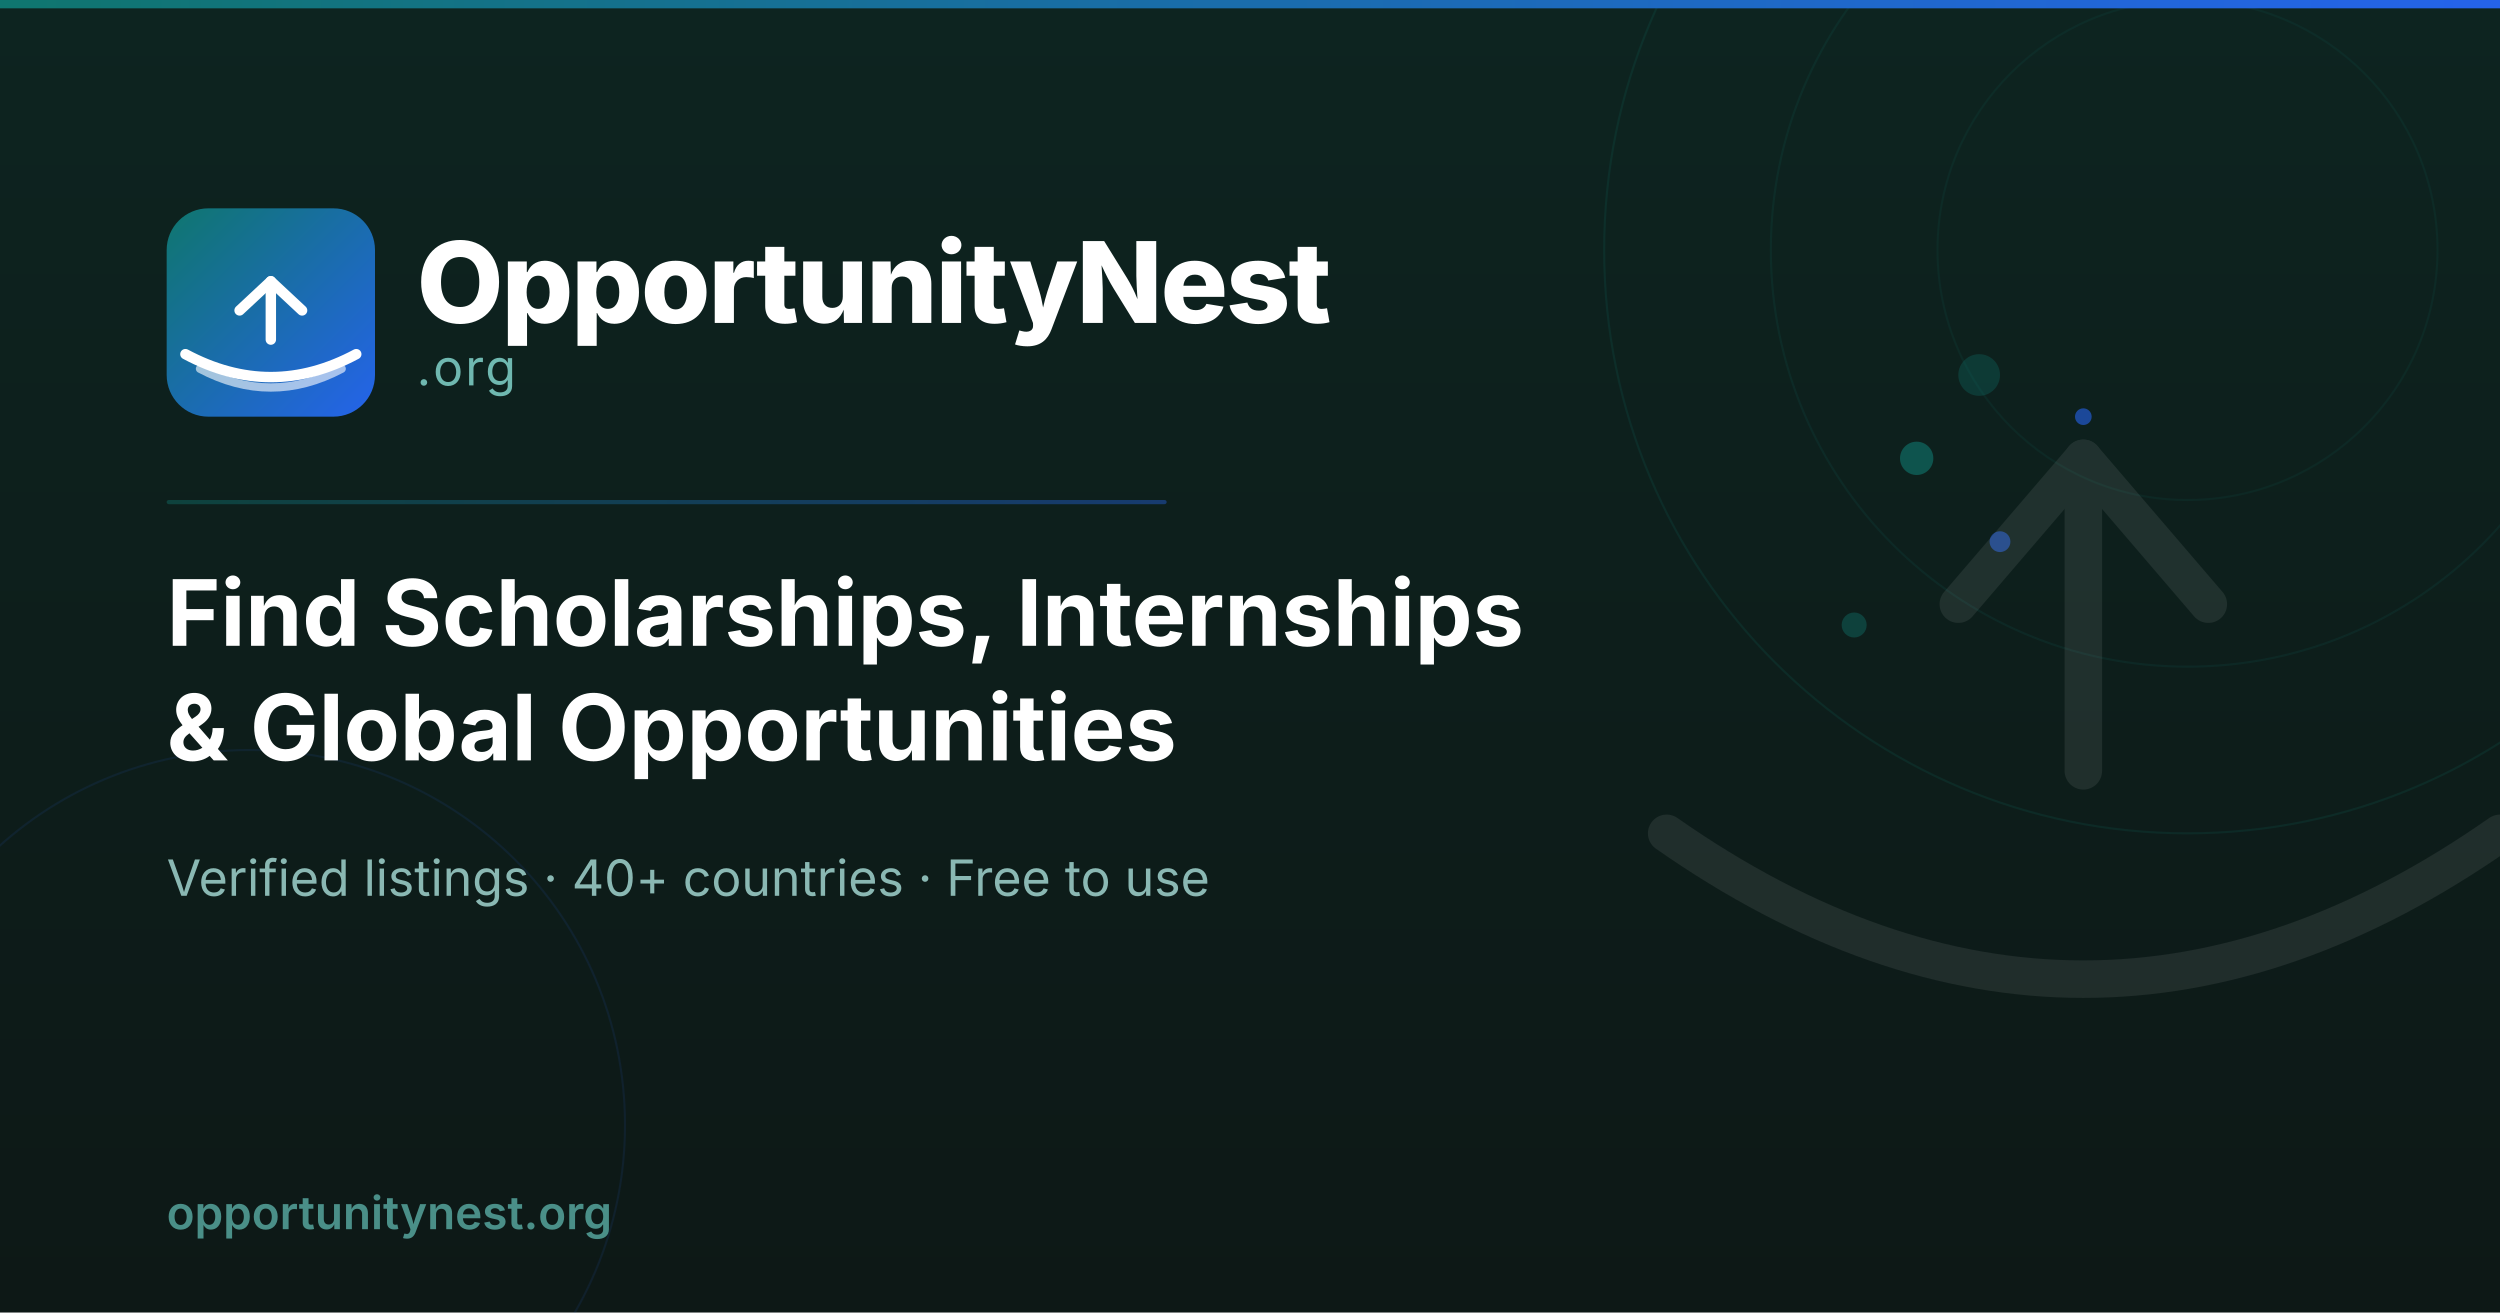
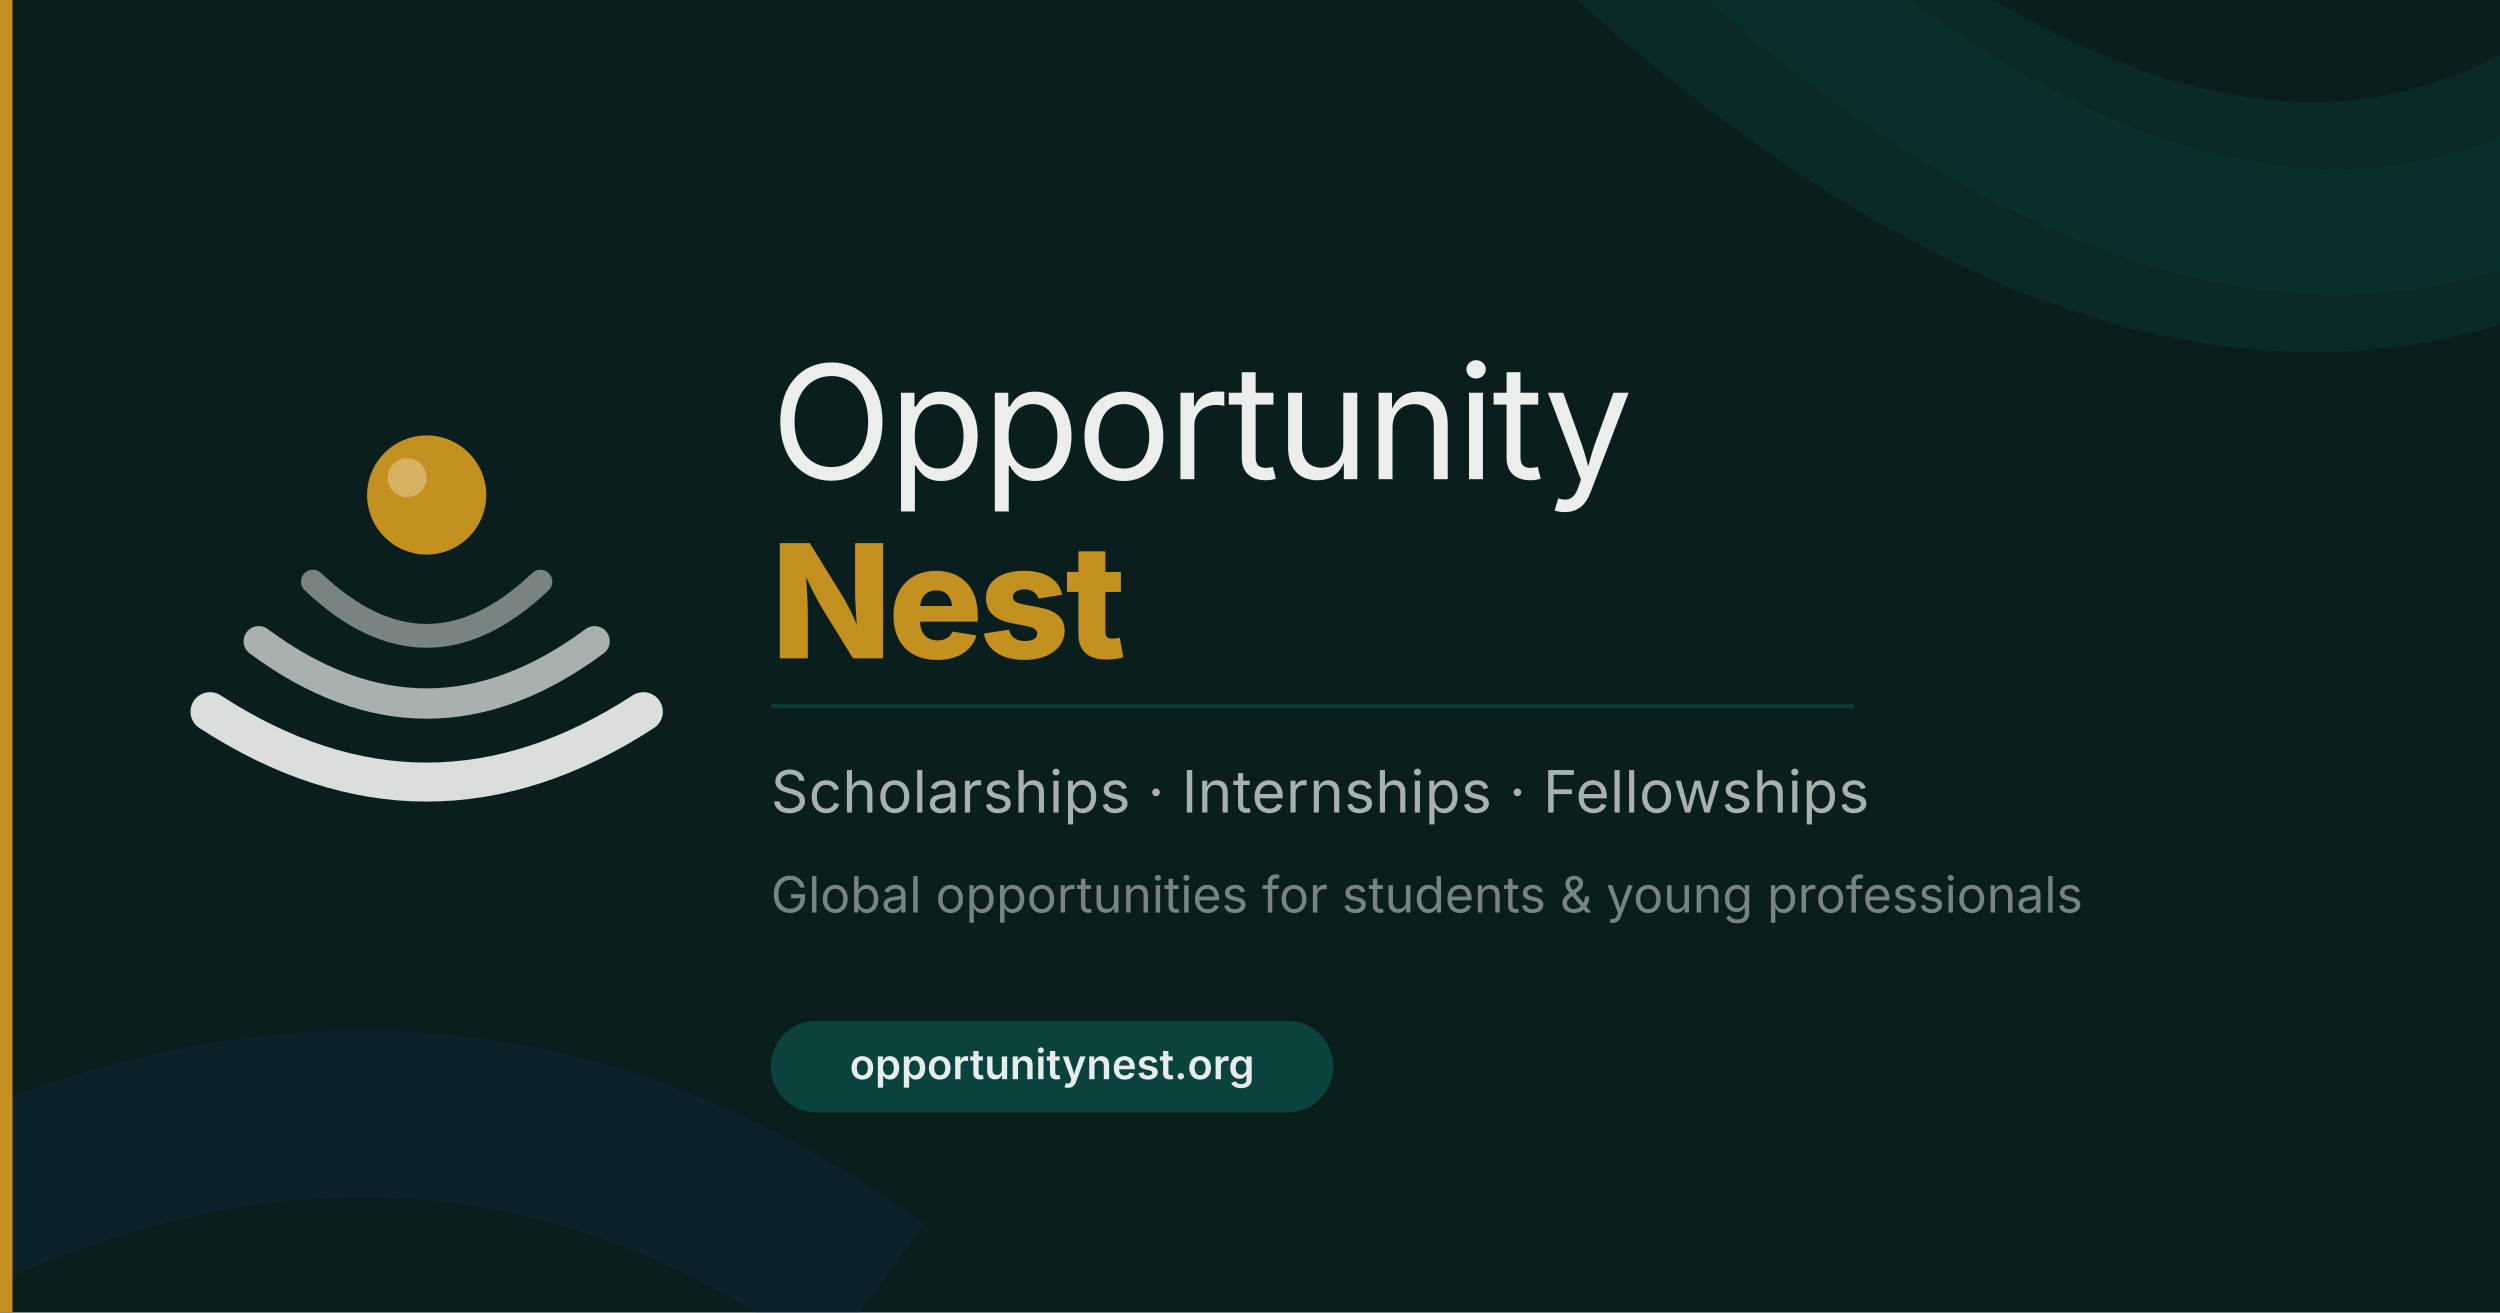
<svg xmlns="http://www.w3.org/2000/svg" viewBox="0 0 1200 630" width="1200" height="630">
-   <defs>
-     <linearGradient id="bg" x1="0" y1="0" x2="0" y2="1">
-       <stop offset="0%" stop-color="#0d2420" />
-       <stop offset="100%" stop-color="#0d1816" />
-     </linearGradient>
-     <linearGradient id="pill" x1="0" y1="0" x2="1" y2="0">
-       <stop offset="0%" stop-color="#0f766e" />
-       <stop offset="100%" stop-color="#2563eb" />
-     </linearGradient>
-     <linearGradient id="mark" x1="0" y1="0" x2="1" y2="1">
-       <stop offset="0%" stop-color="#0f766e" />
-       <stop offset="100%" stop-color="#2563eb" />
-     </linearGradient>
-   </defs>
-   <rect width="1200" height="630" fill="url(#bg)" />
-   <circle cx="1050" cy="120" r="280" fill="none" stroke="#0f766e" stroke-width="1" opacity="0.15" />
-   <circle cx="1050" cy="120" r="200" fill="none" stroke="#0f766e" stroke-width="1" opacity="0.12" />
-   <circle cx="1050" cy="120" r="120" fill="none" stroke="#0f766e" stroke-width="1" opacity="0.1" />
-   <circle cx="120" cy="540" r="180" fill="none" stroke="#2563eb" stroke-width="1" opacity="0.1" />
-   <rect width="1200" height="4" fill="url(#pill)" />
-   <rect x="80" y="100" width="100" height="100" rx="20" fill="url(#mark)" />
-   <path d="M96 177 Q130 195 164 177" stroke="white" stroke-width="4" stroke-linecap="round" fill="none" opacity="0.6" />
-   <path d="M89 170 Q130 192 171 170" stroke="white" stroke-width="5" stroke-linecap="round" fill="none" />
-   <line x1="130" y1="163" x2="130" y2="135" stroke="white" stroke-width="5" stroke-linecap="round" />
-   <path d="M115 149 L130 135 L145 149" stroke="white" stroke-width="5" fill="none" stroke-linecap="round" stroke-linejoin="round" />
-   <text x="200" y="155" font-family="Inter, system-ui, -apple-system, sans-serif" font-size="54" font-weight="800" fill="white" letter-spacing="-1">OpportunityNest</text>
-   <text x="200" y="185" font-family="Inter, system-ui, -apple-system, sans-serif" font-size="24" font-weight="400" fill="#6fb8b0" letter-spacing="1">.org</text>
-   <rect x="80" y="240" width="480" height="2" fill="url(#pill)" opacity="0.4" rx="1" />
-   <text x="80" y="310" font-family="Inter, system-ui, -apple-system, sans-serif" font-size="44" font-weight="700" fill="white">Find Scholarships, Internships</text>
-   <text x="80" y="365" font-family="Inter, system-ui, -apple-system, sans-serif" font-size="44" font-weight="700" fill="white">&amp; Global Opportunities</text>
-   <text x="80" y="430" font-family="Inter, system-ui, -apple-system, sans-serif" font-size="24" font-weight="400" fill="#8ab8b3">Verified listings · 40+ countries · Free to use</text>
-   <circle cx="920" cy="220" r="8" fill="#0f766e" opacity="0.6" />
-   <circle cx="960" cy="260" r="5" fill="#2563eb" opacity="0.5" />
-   <circle cx="890" cy="300" r="6" fill="#0f766e" opacity="0.4" />
-   <circle cx="1000" cy="200" r="4" fill="#2563eb" opacity="0.6" />
-   <circle cx="950" cy="180" r="10" fill="#0f766e" opacity="0.3" />
-   <g opacity="0.08">
-     <path d="M800 400 Q1000 540 1200 400" stroke="white" stroke-width="18" stroke-linecap="round" fill="none" />
-     <line x1="1000" y1="370" x2="1000" y2="220" stroke="white" stroke-width="18" stroke-linecap="round" />
-     <path d="M940 290 L1000 220 L1060 290" stroke="white" stroke-width="18" fill="none" stroke-linecap="round" stroke-linejoin="round" />
+   <rect width="1200" height="630" fill="#0A1F1D" />
+   <path d="M780 -60 Q1060 200 1260 60" stroke="#0A5A54" stroke-width="120" fill="none" opacity="0.18" />
+   <path d="M820 -40 Q1060 180 1240 80" stroke="#0A5A54" stroke-width="60" fill="none" opacity="0.12" />
+   <path d="M-60 600 Q200 460 420 620" stroke="#1E3A8A" stroke-width="80" fill="none" opacity="0.14" />
+   <rect x="0" y="0" width="6" height="630" fill="#C49020" />
+   <g transform="translate(80, 170) scale(5.2)">
+     <path d="M4 33 Q24 46 44 33" stroke="white" stroke-width="3.6" stroke-linecap="round" fill="none" opacity="0.85" />
+     <path d="M8.5 26.5 Q24 38 39.5 26.5" stroke="white" stroke-width="2.8" stroke-linecap="round" fill="none" opacity="0.65" />
+     <path d="M13.5 21 Q24 31 34.5 21" stroke="white" stroke-width="2.2" stroke-linecap="round" fill="none" opacity="0.45" />
+     <circle cx="24" cy="13" r="5.5" fill="#C49020" />
+     <circle cx="22.2" cy="11.4" r="1.8" fill="rgba(255,255,255,0.3)" />
  </g>
-   <text x="80" y="590" font-family="Inter, system-ui, -apple-system, sans-serif" font-size="22" font-weight="600" fill="#4a8f88">opportunitynest.org</text>
+   <text x="370" y="230" font-family="Inter, ui-sans-serif, system-ui, sans-serif" font-size="76" font-weight="400" fill="white" opacity="0.92" letter-spacing="-1.5">Opportunity</text>
+   <text x="370" y="316" font-family="Inter, ui-sans-serif, system-ui, sans-serif" font-size="76" font-weight="800" fill="#C49020" letter-spacing="-2">Nest</text>
+   <rect x="370" y="338" width="520" height="2" rx="1" fill="#0A5A54" opacity="0.5" />
+   <text x="370" y="390" font-family="Inter, ui-sans-serif, system-ui, sans-serif" font-size="28" font-weight="400" fill="rgba(255,255,255,0.65)" letter-spacing="0.2">
+     Scholarships · Internships · Fellowships
+   </text>
+   <text x="370" y="438" font-family="Inter, ui-sans-serif, system-ui, sans-serif" font-size="24" font-weight="400" fill="rgba(255,255,255,0.45)">
+     Global opportunities for students &amp; young professionals
+   </text>
+   <rect x="370" y="490" width="270" height="44" rx="22" fill="#0A5A54" opacity="0.6" />
+   <text x="505" y="518" text-anchor="middle" font-family="Inter, ui-sans-serif, system-ui, sans-serif" font-size="20" font-weight="600" fill="rgba(255,255,255,0.9)">opportunitynest.org</text>
</svg>
